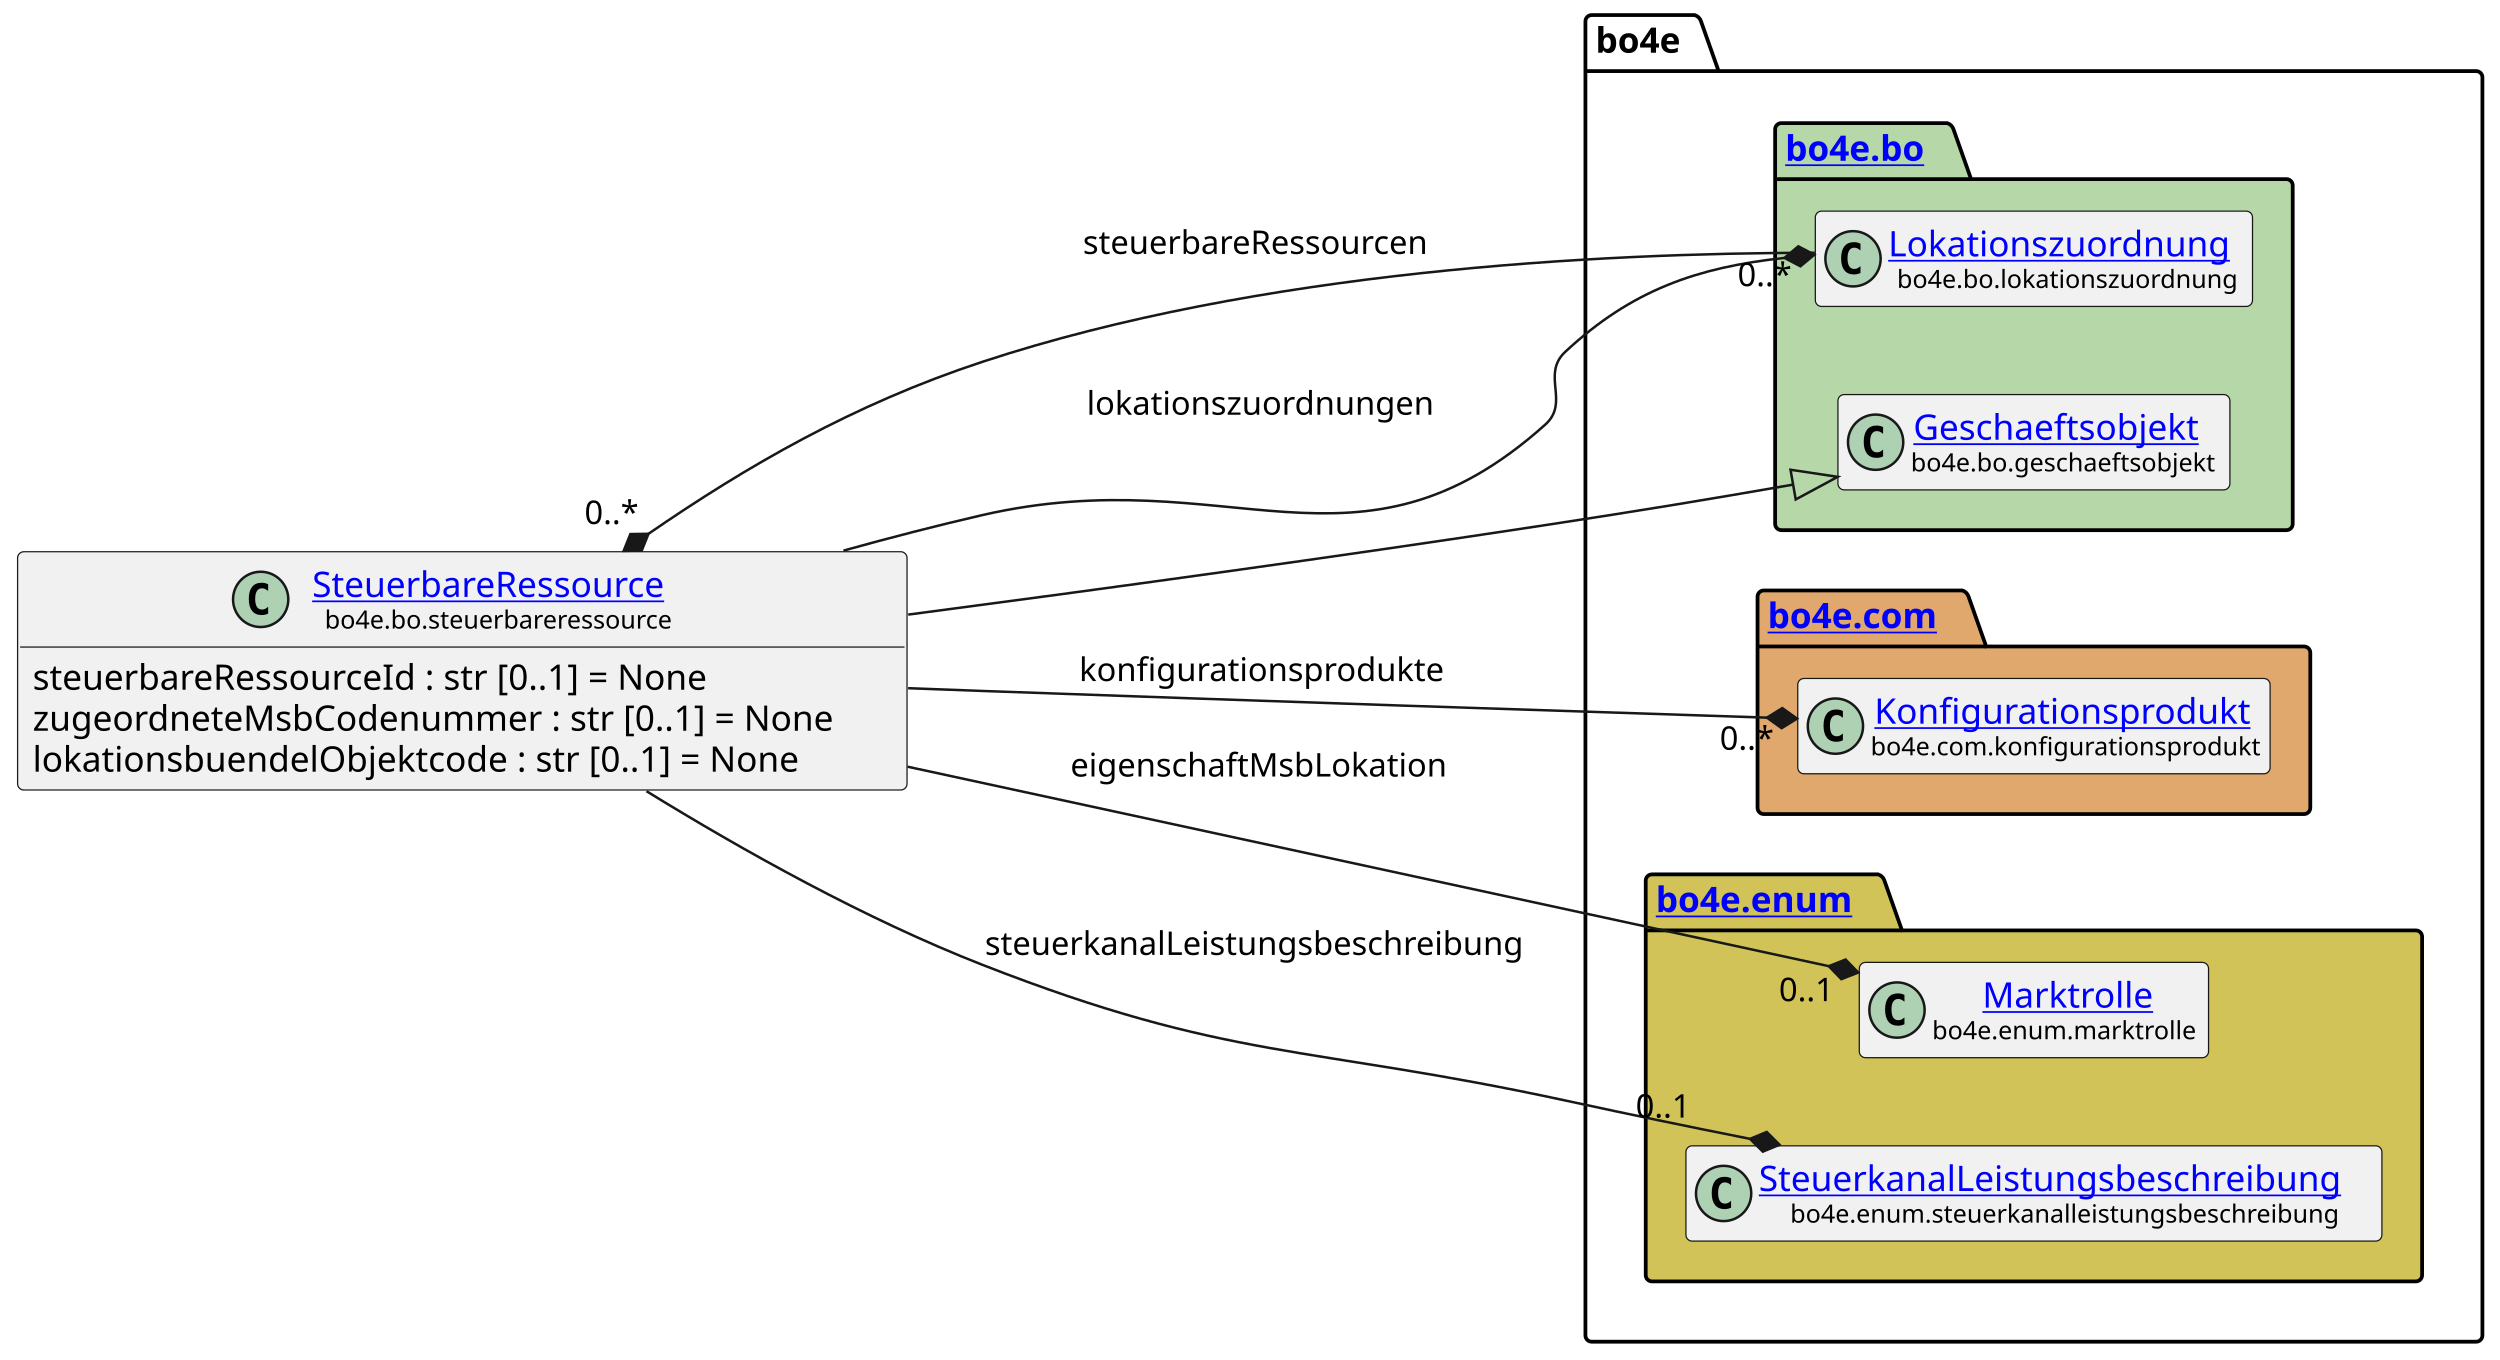
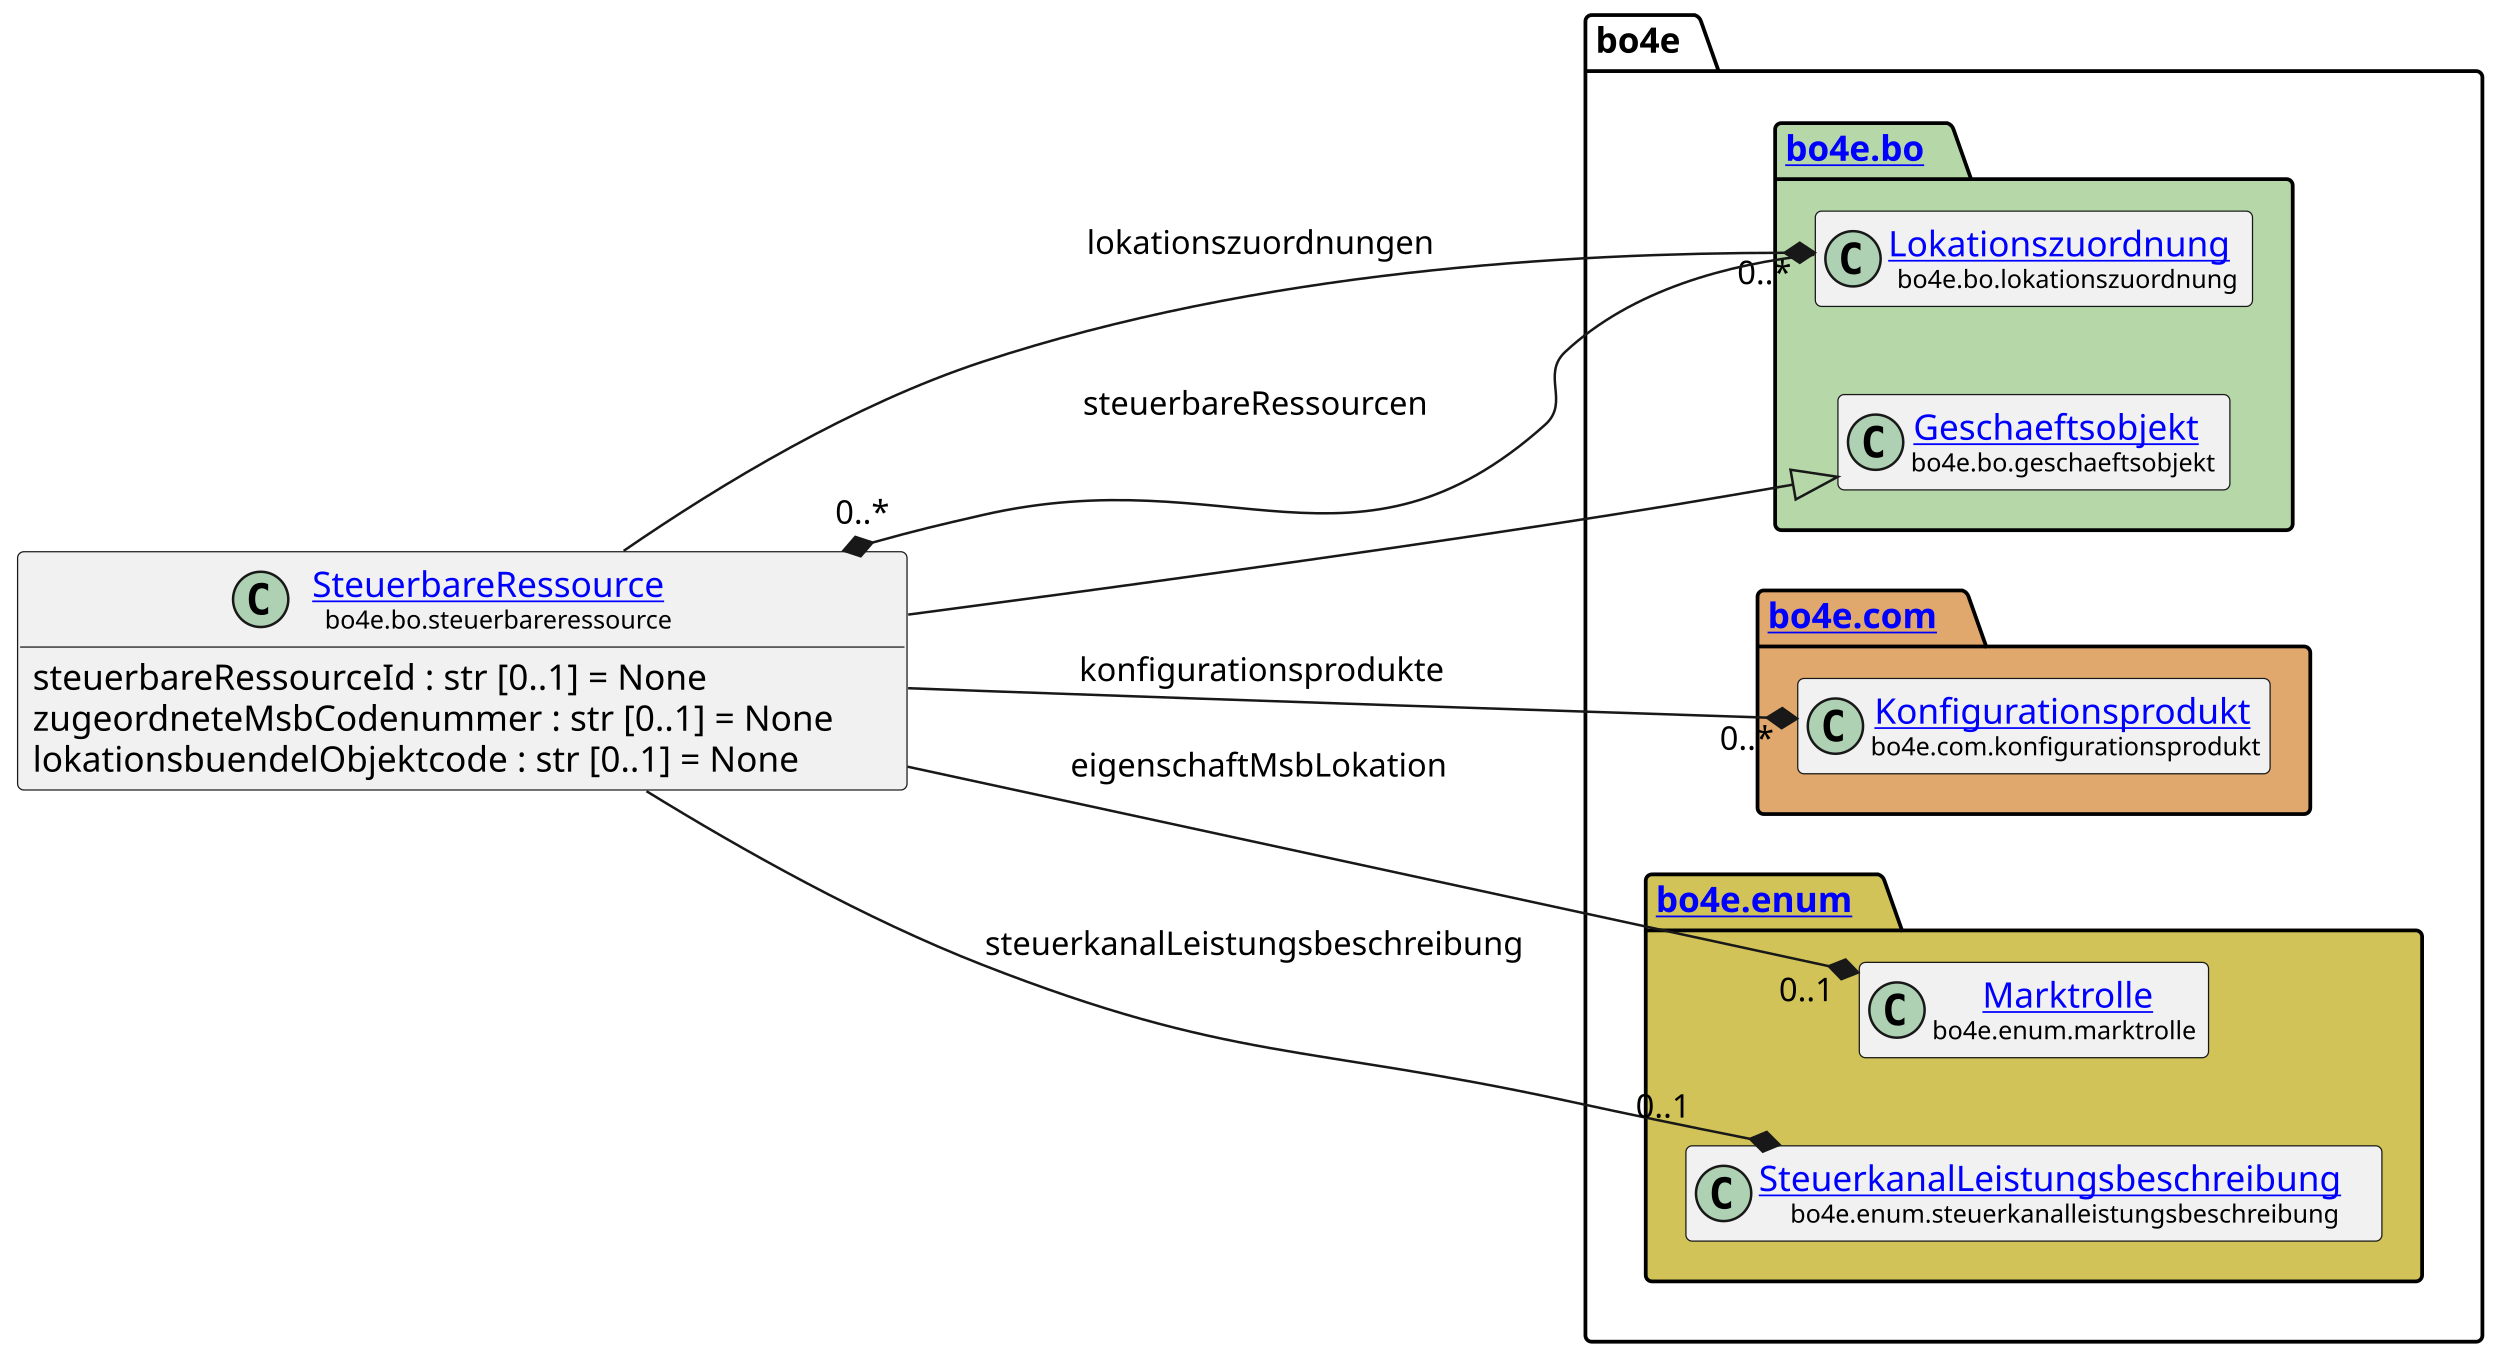
<svg xmlns="http://www.w3.org/2000/svg" xmlns:xlink="http://www.w3.org/1999/xlink" contentStyleType="text/css" height="541px" preserveAspectRatio="none" style="width:995px;height:541px;background:#FFFFFF;" version="1.1" viewBox="0 0 995 541" width="995px" zoomAndPan="magnify">
  <defs />
  <g>
    <g id="cluster_bo4e">
      <path d="M633.5,6 L674.5,6 A3.75,3.75 0 0 1 677,8.5 L684,28.297 L985.5,28.297 A2.5,2.5 0 0 1 988,30.797 L988,531.5 A2.5,2.5 0 0 1 985.5,534 L633.5,534 A2.5,2.5 0 0 1 631,531.5 L631,8.5 A2.5,2.5 0 0 1 633.5,6 " fill="none" style="stroke:#000000;stroke-width:1.5;" />
      <line style="stroke:#000000;stroke-width:1.5;" x1="631" x2="684" y1="28.297" y2="28.297" />
      <text fill="#000000" font-family="sans-serif" font-size="14" font-weight="bold" lengthAdjust="spacing" textLength="40" x="635" y="20.995">bo4e</text>
    </g>
    <g id="cluster_bo">
      <path d="M709,49 L775,49 A3.75,3.75 0 0 1 777.5,51.5 L784.5,71.297 L910,71.297 A2.5,2.5 0 0 1 912.5,73.797 L912.5,208.5 A2.5,2.5 0 0 1 910,211 L709,211 A2.5,2.5 0 0 1 706.5,208.5 L706.5,51.5 A2.5,2.5 0 0 1 709,49 " fill="#B6D7A8" style="stroke:#000000;stroke-width:1.5;" />
      <line style="stroke:#000000;stroke-width:1.5;" x1="706.5" x2="784.5" y1="71.297" y2="71.297" />
      <a href="https://bo4e.github.io/BO4E-python/latest/api/bo4e.bo.html" target="_top" title="https://bo4e.github.io/BO4E-python/latest/api/bo4e.bo.html" xlink:actuate="onRequest" xlink:href="https://bo4e.github.io/BO4E-python/latest/api/bo4e.bo.html" xlink:show="new" xlink:title="https://bo4e.github.io/BO4E-python/latest/api/bo4e.bo.html" xlink:type="simple">
        <text fill="#0000FF" font-family="sans-serif" font-size="14" font-weight="bold" lengthAdjust="spacing" text-decoration="underline" textLength="65" x="710.5" y="63.995">bo4e.bo</text>
      </a>
    </g>
    <g id="cluster_com">
      <path d="M702,235 L781,235 A3.75,3.75 0 0 1 783.5,237.5 L790.5,257.297 L917,257.297 A2.5,2.5 0 0 1 919.5,259.797 L919.5,321.5 A2.5,2.5 0 0 1 917,324 L702,324 A2.5,2.5 0 0 1 699.5,321.5 L699.5,237.5 A2.5,2.5 0 0 1 702,235 " fill="#E0A86C" style="stroke:#000000;stroke-width:1.5;" />
      <line style="stroke:#000000;stroke-width:1.5;" x1="699.5" x2="790.5" y1="257.297" y2="257.297" />
      <a href="https://bo4e.github.io/BO4E-python/latest/api/bo4e.com.html" target="_top" title="https://bo4e.github.io/BO4E-python/latest/api/bo4e.com.html" xlink:actuate="onRequest" xlink:href="https://bo4e.github.io/BO4E-python/latest/api/bo4e.com.html" xlink:show="new" xlink:title="https://bo4e.github.io/BO4E-python/latest/api/bo4e.com.html" xlink:type="simple">
        <text fill="#0000FF" font-family="sans-serif" font-size="14" font-weight="bold" lengthAdjust="spacing" text-decoration="underline" textLength="78" x="703.5" y="249.995">bo4e.com</text>
      </a>
    </g>
    <g id="cluster_enum">
      <path d="M657.5,348 L747.5,348 A3.75,3.75 0 0 1 750,350.5 L757,370.297 L961.5,370.297 A2.5,2.5 0 0 1 964,372.797 L964,507.5 A2.5,2.5 0 0 1 961.5,510 L657.5,510 A2.5,2.5 0 0 1 655,507.5 L655,350.5 A2.5,2.5 0 0 1 657.5,348 " fill="#D1C358" style="stroke:#000000;stroke-width:1.5;" />
      <line style="stroke:#000000;stroke-width:1.5;" x1="655" x2="757" y1="370.297" y2="370.297" />
      <a href="https://bo4e.github.io/BO4E-python/latest/api/bo4e.enum.html" target="_top" title="https://bo4e.github.io/BO4E-python/latest/api/bo4e.enum.html" xlink:actuate="onRequest" xlink:href="https://bo4e.github.io/BO4E-python/latest/api/bo4e.enum.html" xlink:show="new" xlink:title="https://bo4e.github.io/BO4E-python/latest/api/bo4e.enum.html" xlink:type="simple">
        <text fill="#0000FF" font-family="sans-serif" font-size="14" font-weight="bold" lengthAdjust="spacing" text-decoration="underline" textLength="89" x="659" y="362.995">bo4e.enum</text>
      </a>
    </g>
    <g id="elem_Lokationszuordnung">
      <rect codeLine="10" fill="#F1F1F1" height="37.938" id="Lokationszuordnung" rx="2.5" ry="2.5" style="stroke:#181818;stroke-width:0.5;" width="174" x="722.5" y="84.03" />
      <ellipse cx="737.5" cy="102.999" fill="#ADD1B2" rx="11" ry="11" style="stroke:#181818;stroke-width:1.0;" />
      <path d="M740.469,108.639 Q739.891,108.936 739.25,109.077 Q738.609,109.233 737.906,109.233 Q735.406,109.233 734.078,107.593 Q732.766,105.936 732.766,102.811 Q732.766,99.686 734.078,98.03 Q735.406,96.374 737.906,96.374 Q738.609,96.374 739.25,96.53 Q739.906,96.686 740.469,96.983 L740.469,99.702 Q739.844,99.124 739.25,98.858 Q738.656,98.577 738.031,98.577 Q736.688,98.577 736,99.655 Q735.312,100.718 735.312,102.811 Q735.312,104.905 736,105.983 Q736.688,107.046 738.031,107.046 Q738.656,107.046 739.25,106.78 Q739.844,106.499 740.469,105.921 L740.469,108.639 Z " fill="#000000" />
      <a href="https://bo4e.github.io/BO4E-python/latest/api/bo4e.bo.html#bo4e.bo.lokationszuordnung.Lokationszuordnung" target="_top" title="https://bo4e.github.io/BO4E-python/latest/api/bo4e.bo.html#bo4e.bo.lokationszuordnung.Lokationszuordnung" xlink:actuate="onRequest" xlink:href="https://bo4e.github.io/BO4E-python/latest/api/bo4e.bo.html#bo4e.bo.lokationszuordnung.Lokationszuordnung" xlink:show="new" xlink:title="https://bo4e.github.io/BO4E-python/latest/api/bo4e.bo.html#bo4e.bo.lokationszuordnung.Lokationszuordnung" xlink:type="simple">
        <text fill="#0000FF" font-family="sans-serif" font-size="14" lengthAdjust="spacing" text-decoration="underline" textLength="142" x="751.5" y="102.025">Lokationszuordnung</text>
      </a>
      <text fill="#000000" font-family="sans-serif" font-size="10" lengthAdjust="spacing" textLength="135" x="755" y="114.609">bo4e.bo.lokationszuordnung</text>
    </g>
    <g id="elem_Geschaeftsobjekt">
      <rect codeLine="11" fill="#F1F1F1" height="37.938" id="Geschaeftsobjekt" rx="2.5" ry="2.5" style="stroke:#181818;stroke-width:0.5;" width="156" x="731.5" y="157.03" />
      <ellipse cx="746.5" cy="175.999" fill="#ADD1B2" rx="11" ry="11" style="stroke:#181818;stroke-width:1.0;" />
      <path d="M749.469,181.639 Q748.891,181.936 748.25,182.077 Q747.609,182.233 746.906,182.233 Q744.406,182.233 743.078,180.593 Q741.766,178.936 741.766,175.811 Q741.766,172.686 743.078,171.03 Q744.406,169.374 746.906,169.374 Q747.609,169.374 748.25,169.53 Q748.906,169.686 749.469,169.983 L749.469,172.702 Q748.844,172.124 748.25,171.858 Q747.656,171.577 747.031,171.577 Q745.688,171.577 745,172.655 Q744.312,173.718 744.312,175.811 Q744.312,177.905 745,178.983 Q745.688,180.046 747.031,180.046 Q747.656,180.046 748.25,179.78 Q748.844,179.499 749.469,178.921 L749.469,181.639 Z " fill="#000000" />
      <a href="https://bo4e.github.io/BO4E-python/latest/api/bo4e.bo.html#bo4e.bo.geschaeftsobjekt.Geschaeftsobjekt" target="_top" title="https://bo4e.github.io/BO4E-python/latest/api/bo4e.bo.html#bo4e.bo.geschaeftsobjekt.Geschaeftsobjekt" xlink:actuate="onRequest" xlink:href="https://bo4e.github.io/BO4E-python/latest/api/bo4e.bo.html#bo4e.bo.geschaeftsobjekt.Geschaeftsobjekt" xlink:show="new" xlink:title="https://bo4e.github.io/BO4E-python/latest/api/bo4e.bo.html#bo4e.bo.geschaeftsobjekt.Geschaeftsobjekt" xlink:type="simple">
        <text fill="#0000FF" font-family="sans-serif" font-size="14" lengthAdjust="spacing" text-decoration="underline" textLength="122" x="761.5" y="175.025">Geschaeftsobjekt</text>
      </a>
      <text fill="#000000" font-family="sans-serif" font-size="10" lengthAdjust="spacing" textLength="124" x="760.5" y="187.609">bo4e.bo.geschaeftsobjekt</text>
    </g>
    <g id="elem_Konfigurationsprodukt">
      <rect codeLine="14" fill="#F1F1F1" height="37.938" id="Konfigurationsprodukt" rx="2.5" ry="2.5" style="stroke:#181818;stroke-width:0.5;" width="188" x="715.5" y="270.03" />
      <ellipse cx="730.5" cy="288.999" fill="#ADD1B2" rx="11" ry="11" style="stroke:#181818;stroke-width:1.0;" />
      <path d="M733.469,294.639 Q732.891,294.936 732.25,295.077 Q731.609,295.233 730.906,295.233 Q728.406,295.233 727.078,293.592 Q725.766,291.936 725.766,288.811 Q725.766,285.686 727.078,284.03 Q728.406,282.374 730.906,282.374 Q731.609,282.374 732.25,282.53 Q732.906,282.686 733.469,282.983 L733.469,285.702 Q732.844,285.124 732.25,284.858 Q731.656,284.577 731.031,284.577 Q729.688,284.577 729,285.655 Q728.312,286.717 728.312,288.811 Q728.312,290.905 729,291.983 Q729.688,293.046 731.031,293.046 Q731.656,293.046 732.25,292.78 Q732.844,292.499 733.469,291.921 L733.469,294.639 Z " fill="#000000" />
      <a href="https://bo4e.github.io/BO4E-python/latest/api/bo4e.com.html#bo4e.com.konfigurationsprodukt.Konfigurationsprodukt" target="_top" title="https://bo4e.github.io/BO4E-python/latest/api/bo4e.com.html#bo4e.com.konfigurationsprodukt.Konfigurationsprodukt" xlink:actuate="onRequest" xlink:href="https://bo4e.github.io/BO4E-python/latest/api/bo4e.com.html#bo4e.com.konfigurationsprodukt.Konfigurationsprodukt" xlink:show="new" xlink:title="https://bo4e.github.io/BO4E-python/latest/api/bo4e.com.html#bo4e.com.konfigurationsprodukt.Konfigurationsprodukt" xlink:type="simple">
        <text fill="#0000FF" font-family="sans-serif" font-size="14" lengthAdjust="spacing" text-decoration="underline" textLength="153" x="746" y="288.025">Konfigurationsprodukt</text>
      </a>
      <text fill="#000000" font-family="sans-serif" font-size="10" lengthAdjust="spacing" textLength="156" x="744.5" y="300.609">bo4e.com.konfigurationsprodukt</text>
    </g>
    <g id="elem_Marktrolle">
      <rect codeLine="17" fill="#F1F1F1" height="37.938" id="Marktrolle" rx="2.5" ry="2.5" style="stroke:#181818;stroke-width:0.5;" width="139" x="740" y="383.03" />
      <ellipse cx="755" cy="401.999" fill="#ADD1B2" rx="11" ry="11" style="stroke:#181818;stroke-width:1.0;" />
      <path d="M757.969,407.639 Q757.391,407.936 756.75,408.077 Q756.109,408.233 755.406,408.233 Q752.906,408.233 751.578,406.592 Q750.266,404.936 750.266,401.811 Q750.266,398.686 751.578,397.03 Q752.906,395.374 755.406,395.374 Q756.109,395.374 756.75,395.53 Q757.406,395.686 757.969,395.983 L757.969,398.702 Q757.344,398.124 756.75,397.858 Q756.156,397.577 755.531,397.577 Q754.188,397.577 753.5,398.655 Q752.812,399.717 752.812,401.811 Q752.812,403.905 753.5,404.983 Q754.188,406.046 755.531,406.046 Q756.156,406.046 756.75,405.78 Q757.344,405.499 757.969,404.921 L757.969,407.639 Z " fill="#000000" />
      <a href="https://bo4e.github.io/BO4E-python/latest/api/bo4e.enum.html#bo4e.enum.marktrolle.Marktrolle" target="_top" title="https://bo4e.github.io/BO4E-python/latest/api/bo4e.enum.html#bo4e.enum.marktrolle.Marktrolle" xlink:actuate="onRequest" xlink:href="https://bo4e.github.io/BO4E-python/latest/api/bo4e.enum.html#bo4e.enum.marktrolle.Marktrolle" xlink:show="new" xlink:title="https://bo4e.github.io/BO4E-python/latest/api/bo4e.enum.html#bo4e.enum.marktrolle.Marktrolle" xlink:type="simple">
        <text fill="#0000FF" font-family="sans-serif" font-size="14" lengthAdjust="spacing" text-decoration="underline" textLength="67" x="789" y="401.025">Marktrolle</text>
      </a>
      <text fill="#000000" font-family="sans-serif" font-size="10" lengthAdjust="spacing" textLength="107" x="769" y="413.609">bo4e.enum.marktrolle</text>
    </g>
    <g id="elem_SteuerkanalLeistungsbeschreibung">
      <rect codeLine="18" fill="#F1F1F1" height="37.938" id="SteuerkanalLeistungsbeschreibung" rx="2.5" ry="2.5" style="stroke:#181818;stroke-width:0.5;" width="277" x="671" y="456.03" />
      <ellipse cx="686" cy="474.999" fill="#ADD1B2" rx="11" ry="11" style="stroke:#181818;stroke-width:1.0;" />
      <path d="M688.969,480.639 Q688.391,480.936 687.75,481.077 Q687.109,481.233 686.406,481.233 Q683.906,481.233 682.578,479.592 Q681.266,477.936 681.266,474.811 Q681.266,471.686 682.578,470.03 Q683.906,468.374 686.406,468.374 Q687.109,468.374 687.75,468.53 Q688.406,468.686 688.969,468.983 L688.969,471.702 Q688.344,471.124 687.75,470.858 Q687.156,470.577 686.531,470.577 Q685.188,470.577 684.5,471.655 Q683.812,472.717 683.812,474.811 Q683.812,476.905 684.5,477.983 Q685.188,479.046 686.531,479.046 Q687.156,479.046 687.75,478.78 Q688.344,478.499 688.969,477.921 L688.969,480.639 Z " fill="#000000" />
      <a href="https://bo4e.github.io/BO4E-python/latest/api/bo4e.enum.html#bo4e.enum.steuerkanalleistungsbeschreibung.SteuerkanalLeistungsbeschreibung" target="_top" title="https://bo4e.github.io/BO4E-python/latest/api/bo4e.enum.html#bo4e.enum.steuerkanalleistungsbeschreibung.SteuerkanalLeistungsbeschreibung" xlink:actuate="onRequest" xlink:href="https://bo4e.github.io/BO4E-python/latest/api/bo4e.enum.html#bo4e.enum.steuerkanalleistungsbeschreibung.SteuerkanalLeistungsbeschreibung" xlink:show="new" xlink:title="https://bo4e.github.io/BO4E-python/latest/api/bo4e.enum.html#bo4e.enum.steuerkanalleistungsbeschreibung.SteuerkanalLeistungsbeschreibung" xlink:type="simple">
        <text fill="#0000FF" font-family="sans-serif" font-size="14" lengthAdjust="spacing" text-decoration="underline" textLength="245" x="700" y="474.025">SteuerkanalLeistungsbeschreibung</text>
      </a>
      <text fill="#000000" font-family="sans-serif" font-size="10" lengthAdjust="spacing" textLength="220" x="712.5" y="486.609">bo4e.enum.steuerkanalleistungsbeschreibung</text>
    </g>
    <g id="elem_SteuerbareRessource">
      <rect codeLine="3" fill="#F1F1F1" height="94.828" id="SteuerbareRessource" rx="2.5" ry="2.5" style="stroke:#181818;stroke-width:0.5;" width="354" x="7" y="219.59" />
      <ellipse cx="103.75" cy="238.559" fill="#ADD1B2" rx="11" ry="11" style="stroke:#181818;stroke-width:1.0;" />
      <path d="M106.719,244.199 Q106.141,244.496 105.5,244.637 Q104.859,244.793 104.156,244.793 Q101.656,244.793 100.328,243.153 Q99.016,241.496 99.016,238.371 Q99.016,235.246 100.328,233.59 Q101.656,231.934 104.156,231.934 Q104.859,231.934 105.5,232.09 Q106.156,232.246 106.719,232.543 L106.719,235.262 Q106.094,234.684 105.5,234.418 Q104.906,234.137 104.281,234.137 Q102.938,234.137 102.25,235.215 Q101.562,236.278 101.562,238.371 Q101.562,240.465 102.25,241.543 Q102.938,242.606 104.281,242.606 Q104.906,242.606 105.5,242.34 Q106.094,242.059 106.719,241.481 L106.719,244.199 Z " fill="#000000" />
      <a href="https://bo4e.github.io/BO4E-python/latest/api/bo4e.bo.html#bo4e.bo.steuerbareressource.SteuerbareRessource" target="_top" title="https://bo4e.github.io/BO4E-python/latest/api/bo4e.bo.html#bo4e.bo.steuerbareressource.SteuerbareRessource" xlink:actuate="onRequest" xlink:href="https://bo4e.github.io/BO4E-python/latest/api/bo4e.bo.html#bo4e.bo.steuerbareressource.SteuerbareRessource" xlink:show="new" xlink:title="https://bo4e.github.io/BO4E-python/latest/api/bo4e.bo.html#bo4e.bo.steuerbareressource.SteuerbareRessource" xlink:type="simple">
        <text fill="#0000FF" font-family="sans-serif" font-size="14" lengthAdjust="spacing" text-decoration="underline" textLength="152" x="124.25" y="237.585">SteuerbareRessource</text>
      </a>
      <text fill="#000000" font-family="sans-serif" font-size="10" lengthAdjust="spacing" textLength="142" x="129.25" y="250.169">bo4e.bo.steuerbareressource</text>
      <line style="stroke:#181818;stroke-width:0.5;" x1="8" x2="360" y1="257.527" y2="257.527" />
      <text fill="#000000" font-family="sans-serif" font-size="14" lengthAdjust="spacing" textLength="291" x="13" y="274.523">steuerbareRessourceId : str [0..1] = None</text>
      <text fill="#000000" font-family="sans-serif" font-size="14" lengthAdjust="spacing" textLength="342" x="13" y="290.82">zugeordneteMsbCodenummer : str [0..1] = None</text>
      <text fill="#000000" font-family="sans-serif" font-size="14" lengthAdjust="spacing" textLength="327" x="13" y="307.116">lokationsbuendelObjektcode : str [0..1] = None</text>
    </g>
-     <g id="link_SteuerbareRessource_Lokationszuordnung">
-       <path codeLine="21" d="M258.096,212.448 C297.136,185.588 339.57,160.94 391,144 C501.34,107.67 636.25,100.69 722.29,100.6 " fill="none" id="SteuerbareRessource-backto-Lokationszuordnung" style="stroke:#181818;stroke-width:1.0;" />
-       <polygon fill="#181818" points="248.21,219.25,255.42,219.144,258.096,212.448,250.886,212.554,248.21,219.25" style="stroke:#181818;stroke-width:1.0;" />
-       <text fill="#000000" font-family="sans-serif" font-size="13" lengthAdjust="spacing" textLength="144" x="431" y="101.067">steuerbareRessourcen</text>
-       <text fill="#000000" font-family="sans-serif" font-size="13" lengthAdjust="spacing" textLength="23" x="232.622" y="208.556">0..*</text>
-     </g>
-     <g id="link_SteuerbareRessource_Lokationszuordnung">
-       <path codeLine="26" d="M335.7,219.14 C354.23,214 372.98,209.14 391,205 C489.27,182.42 539.89,236.28 615,169 C624.96,160.08 613.21,149.11 623,140 C649.45,115.4 675.489,106.396 710.189,102.656 " fill="none" id="SteuerbareRessource-to-Lokationszuordnung" style="stroke:#181818;stroke-width:1.0;" />
-       <polygon fill="#181818" points="722.12,101.37,715.726,98.036,710.189,102.656,716.583,105.99,722.12,101.37" style="stroke:#181818;stroke-width:1.0;" />
-       <text fill="#000000" font-family="sans-serif" font-size="13" lengthAdjust="spacing" textLength="141" x="432.5" y="165.067">lokationszuordnungen</text>
-       <text fill="#000000" font-family="sans-serif" font-size="13" lengthAdjust="spacing" textLength="23" x="691.549" y="113.891">0..*</text>
-     </g>
    <g id="link_SteuerbareRessource_Geschaeftsobjekt">
-       <path codeLine="22" d="M361.46,244.61 C439.28,234.37 531.78,221.7 615,209 C653.4,203.14 678.247,199.04 713.657,192.87 " fill="none" id="SteuerbareRessource-to-Geschaeftsobjekt" style="stroke:#181818;stroke-width:1.0;" />
+       <path codeLine="21" d="M361.46,244.61 C439.28,234.37 531.78,221.7 615,209 C653.4,203.14 678.247,199.04 713.657,192.87 " fill="none" id="SteuerbareRessource-to-Geschaeftsobjekt" style="stroke:#181818;stroke-width:1.0;" />
      <polygon fill="none" points="731.39,189.78,712.627,186.959,714.687,198.781,731.39,189.78" style="stroke:#181818;stroke-width:1.0;" />
    </g>
    <g id="link_SteuerbareRessource_SteuerkanalLeistungsbeschreibung">
-       <path codeLine="23" d="M257.3,314.89 C295.69,338.53 344.46,365.81 391,384 C489.6,422.54 519.52,415.64 623,438 C650.6,443.96 668.831,447.756 696.491,453.266 " fill="none" id="SteuerbareRessource-to-SteuerkanalLeistungsbeschreibung" style="stroke:#181818;stroke-width:1.0;" />
+       <path codeLine="22" d="M257.3,314.89 C295.69,338.53 344.46,365.81 391,384 C489.6,422.54 519.52,415.64 623,438 C650.6,443.96 668.831,447.756 696.491,453.266 " fill="none" id="SteuerbareRessource-to-SteuerkanalLeistungsbeschreibung" style="stroke:#181818;stroke-width:1.0;" />
      <polygon fill="#181818" points="708.26,455.61,703.157,450.515,696.491,453.266,701.594,458.361,708.26,455.61" style="stroke:#181818;stroke-width:1.0;" />
      <text fill="#000000" font-family="sans-serif" font-size="13" lengthAdjust="spacing" textLength="222" x="392" y="380.067">steuerkanalLeistungsbeschreibung</text>
      <text fill="#000000" font-family="sans-serif" font-size="13" lengthAdjust="spacing" textLength="24" x="650.996" y="444.798">0..1</text>
    </g>
    <g id="link_SteuerbareRessource_Konfigurationsprodukt">
-       <path codeLine="24" d="M361.43,273.91 C371.43,274.29 381.34,274.65 391,275 C502.43,279.03 618.616,282.882 703.226,285.622 " fill="none" id="SteuerbareRessource-to-Konfigurationsprodukt" style="stroke:#181818;stroke-width:1.0;" />
+       <path codeLine="23" d="M361.43,273.91 C371.43,274.29 381.34,274.65 391,275 C502.43,279.03 618.616,282.882 703.226,285.622 " fill="none" id="SteuerbareRessource-to-Konfigurationsprodukt" style="stroke:#181818;stroke-width:1.0;" />
      <polygon fill="#181818" points="715.22,286.01,709.353,281.818,703.226,285.622,709.094,289.814,715.22,286.01" style="stroke:#181818;stroke-width:1.0;" />
      <text fill="#000000" font-family="sans-serif" font-size="13" lengthAdjust="spacing" textLength="147" x="429.5" y="271.067">konfigurationsprodukte</text>
      <text fill="#000000" font-family="sans-serif" font-size="13" lengthAdjust="spacing" textLength="23" x="684.452" y="298.413">0..*</text>
    </g>
    <g id="link_SteuerbareRessource_Marktrolle">
-       <path codeLine="25" d="M361.17,305.14 C486.85,332.36 637.312,364.931 727.842,384.531 " fill="none" id="SteuerbareRessource-to-Marktrolle" style="stroke:#181818;stroke-width:1.0;" />
+       <path codeLine="24" d="M361.17,305.14 C486.85,332.36 637.312,364.931 727.842,384.531 " fill="none" id="SteuerbareRessource-to-Marktrolle" style="stroke:#181818;stroke-width:1.0;" />
      <polygon fill="#181818" points="739.57,387.07,734.552,381.891,727.842,384.531,732.86,389.71,739.57,387.07" style="stroke:#181818;stroke-width:1.0;" />
      <text fill="#000000" font-family="sans-serif" font-size="13" lengthAdjust="spacing" textLength="154" x="426" y="309.067">eigenschaftMsbLokation</text>
      <text fill="#000000" font-family="sans-serif" font-size="13" lengthAdjust="spacing" textLength="24" x="708.017" y="398.458">0..1</text>
    </g>
+     <g id="link_SteuerbareRessource_Lokationszuordnung">
+       <path codeLine="25" d="M248.21,219.25 C287.25,192.39 339.57,160.94 391,144 C501.34,107.67 624.25,100.703 710.29,100.613 " fill="none" id="SteuerbareRessource-to-Lokationszuordnung" style="stroke:#181818;stroke-width:1.0;" />
+       <polygon fill="#181818" points="722.29,100.6,716.286,96.606,710.29,100.613,716.294,104.606,722.29,100.6" style="stroke:#181818;stroke-width:1.0;" />
+       <text fill="#000000" font-family="sans-serif" font-size="13" lengthAdjust="spacing" textLength="141" x="432.5" y="101.067">lokationszuordnungen</text>
+       <text fill="#000000" font-family="sans-serif" font-size="13" lengthAdjust="spacing" textLength="23" x="691.424" y="113.079">0..*</text>
+     </g>
+     <g id="link_SteuerbareRessource_Lokationszuordnung">
+       <path codeLine="26" d="M347.263,215.933 C365.793,210.792 372.98,209.14 391,205 C489.27,182.42 539.89,236.28 615,169 C624.96,160.08 613.21,149.11 623,140 C649.45,115.4 687.42,105.11 722.12,101.37 " fill="none" id="SteuerbareRessource-backto-Lokationszuordnung" style="stroke:#181818;stroke-width:1.0;" />
+       <polygon fill="#181818" points="335.7,219.14,342.551,221.391,347.263,215.933,340.413,213.682,335.7,219.14" style="stroke:#181818;stroke-width:1.0;" />
+       <text fill="#000000" font-family="sans-serif" font-size="13" lengthAdjust="spacing" textLength="144" x="431" y="165.067">steuerbareRessourcen</text>
+       <text fill="#000000" font-family="sans-serif" font-size="13" lengthAdjust="spacing" textLength="23" x="332.416" y="208.431">0..*</text>
+     </g>
  </g>
</svg>
